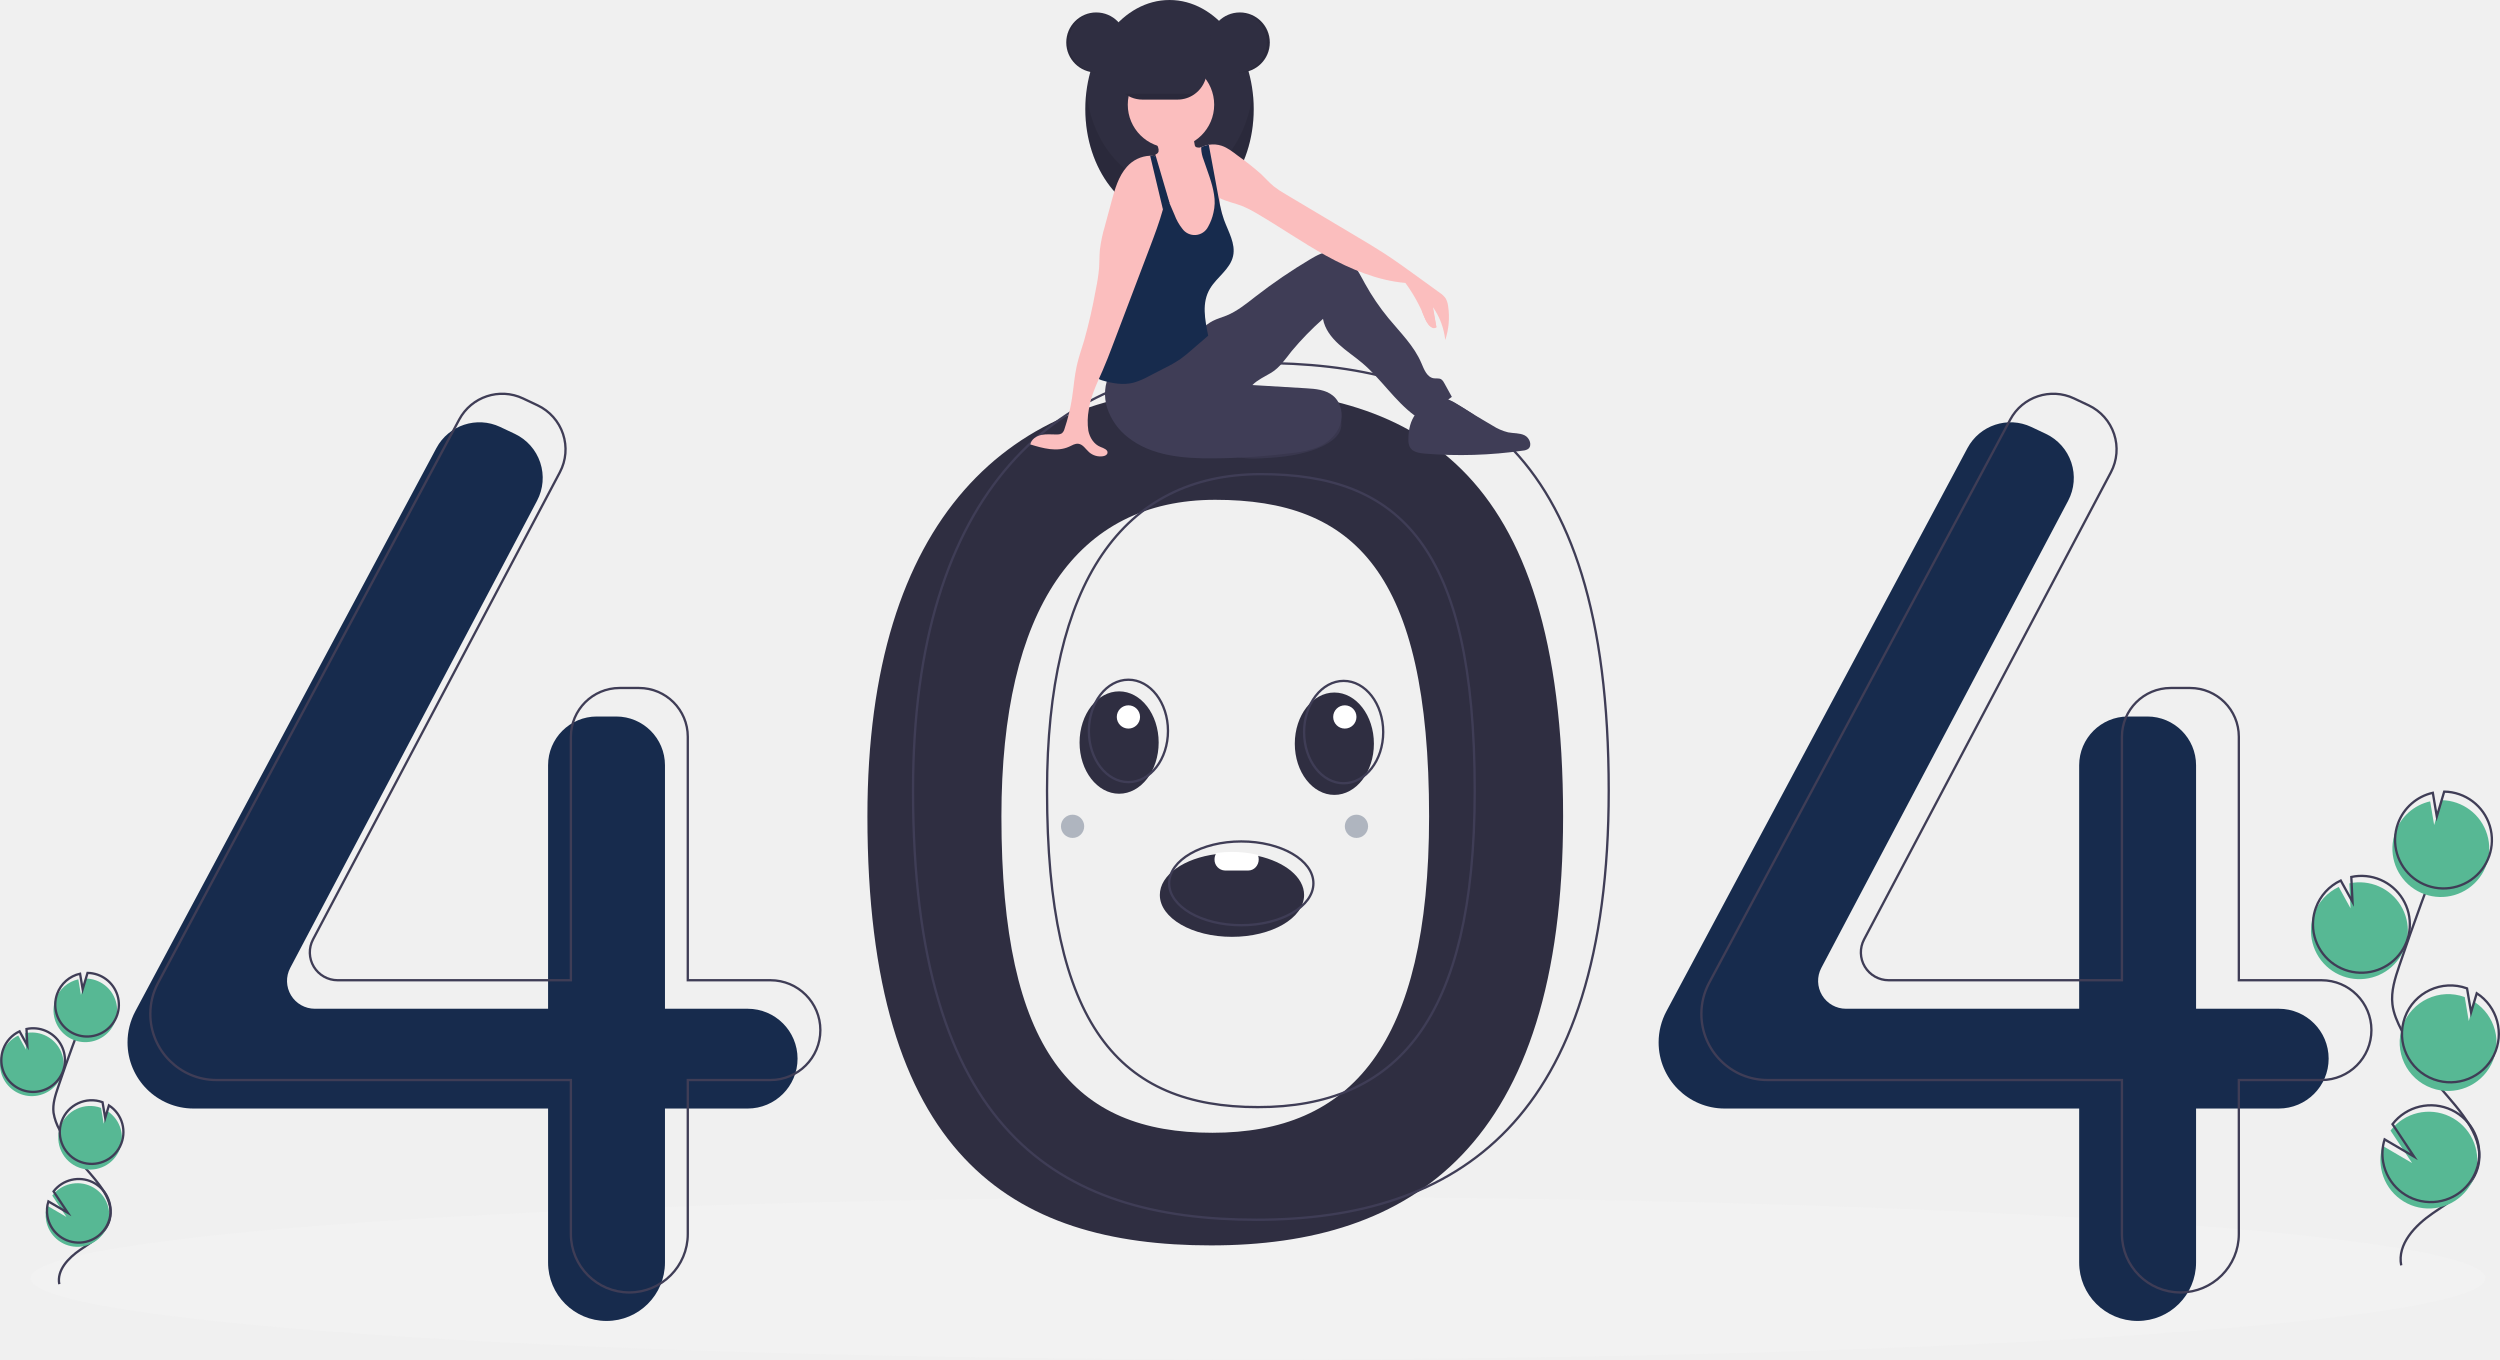
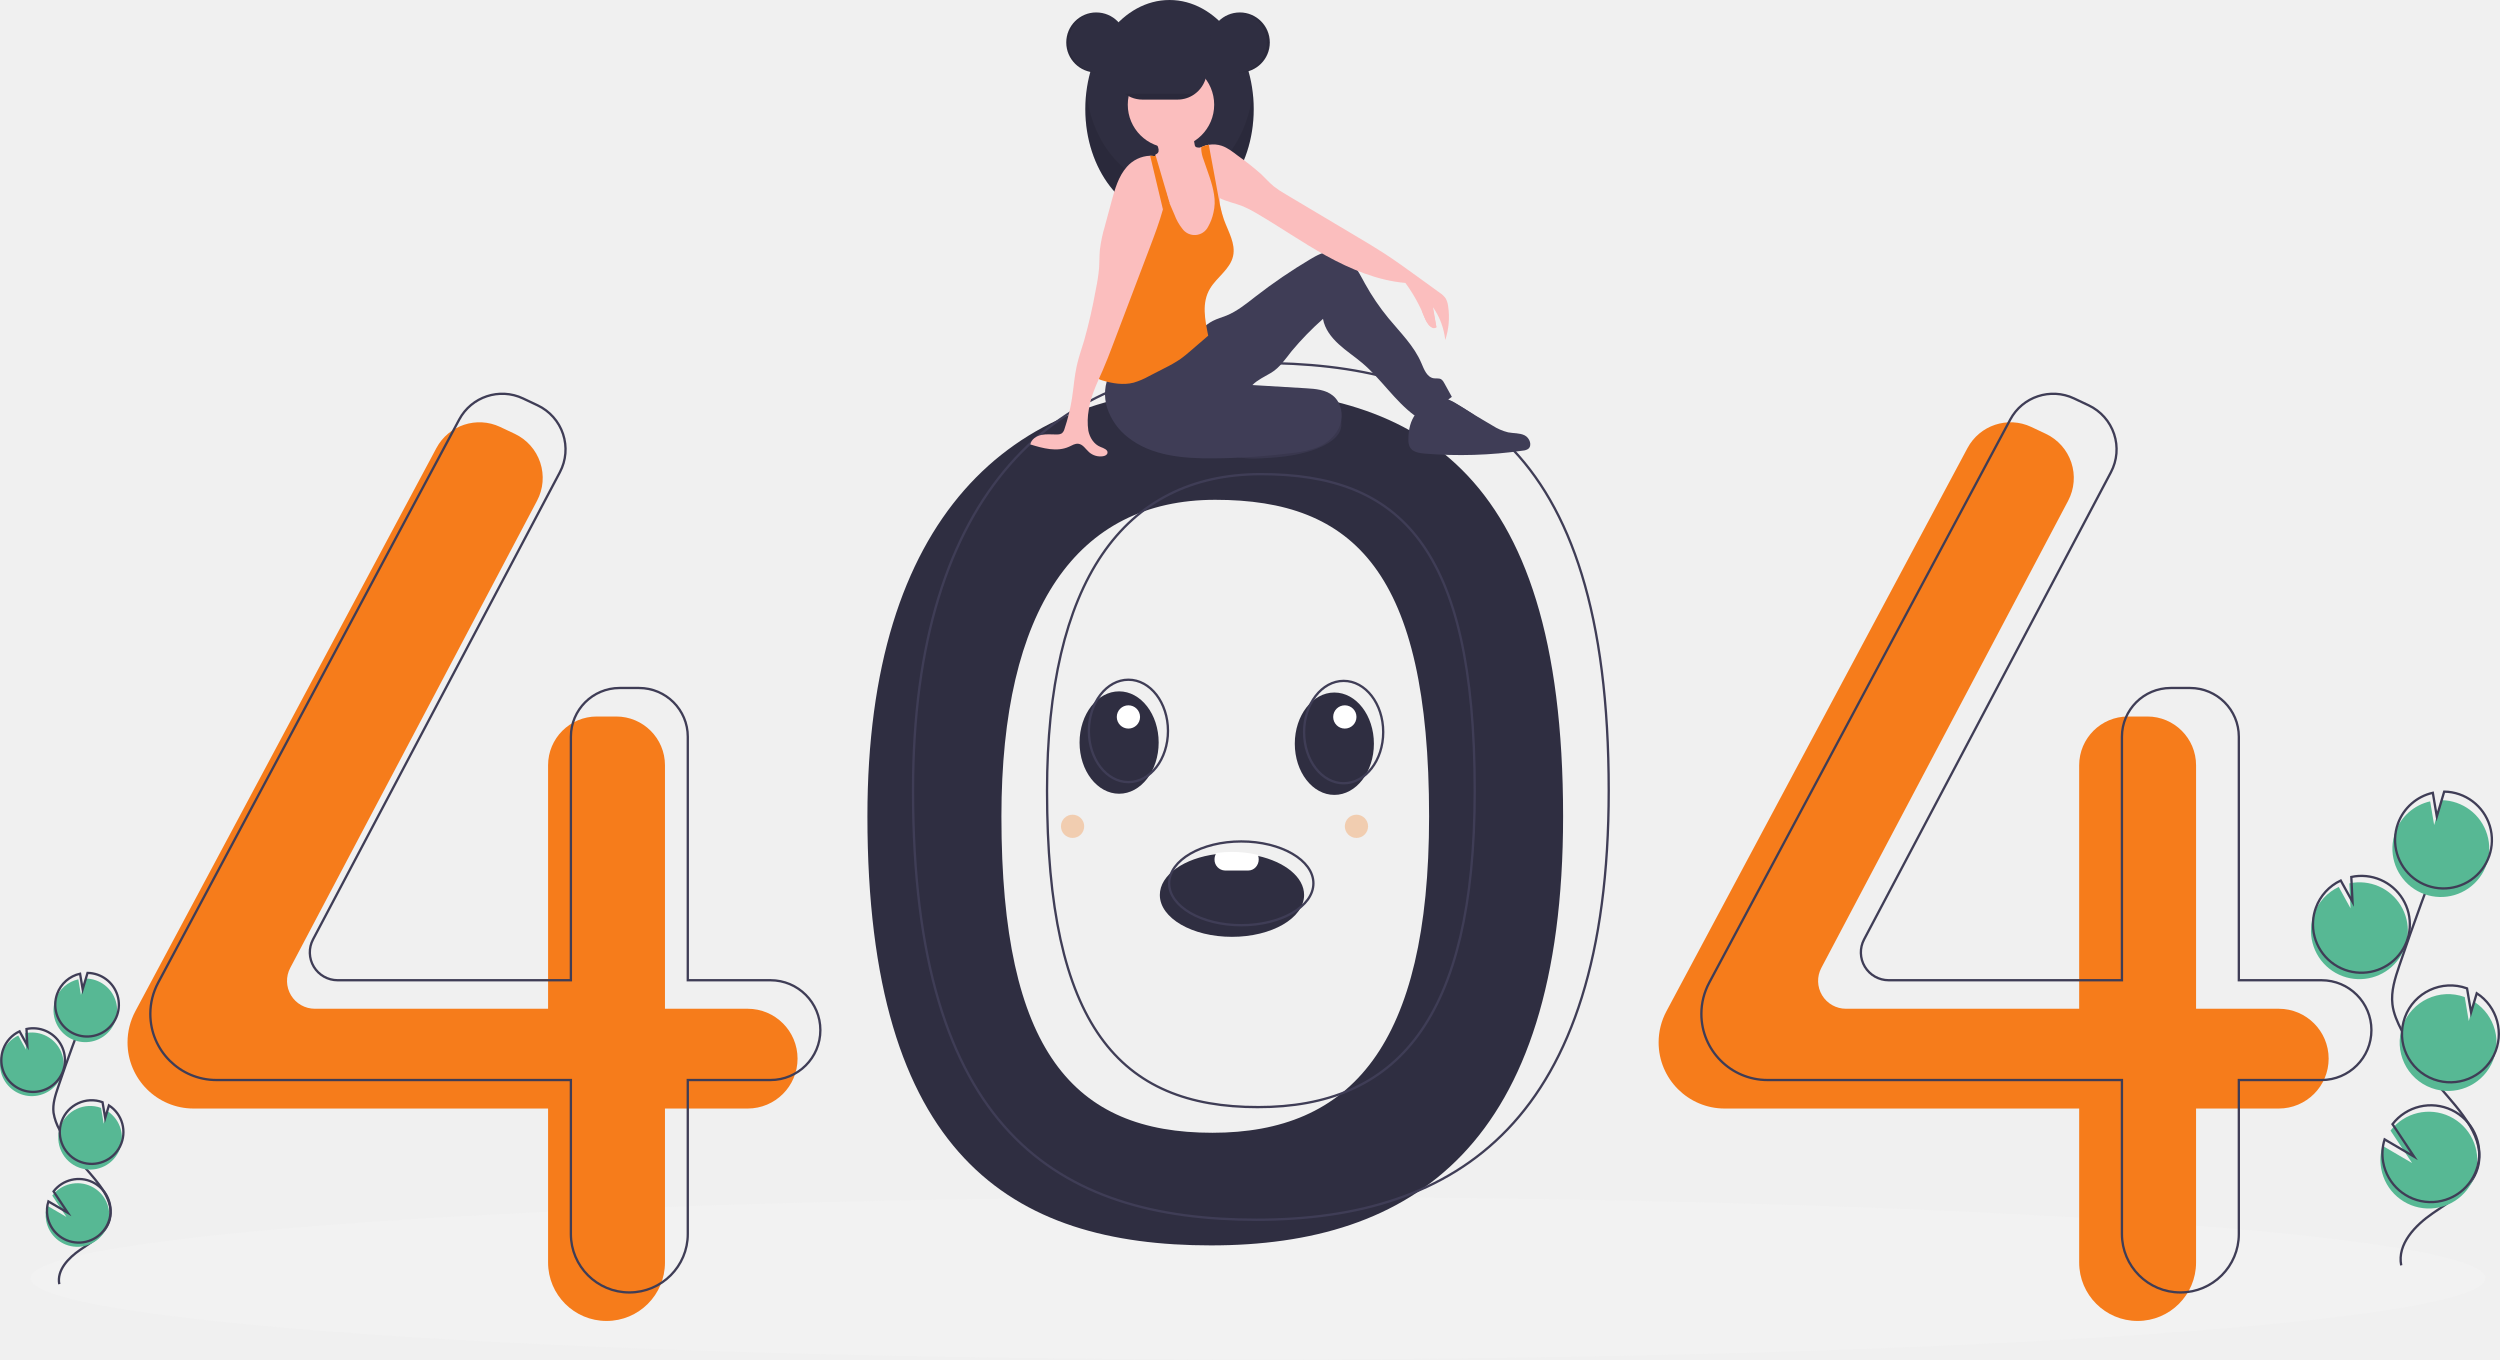
<svg xmlns="http://www.w3.org/2000/svg" id="fd59ce54-f850-4dfc-bc34-dd7d379d600e" data-name="Layer 1" width="1074.392" height="584.231" viewBox="0 0 1074.392 584.231">
  <ellipse cx="540.643" cy="549.309" rx="527.5" ry="34.922" fill="#f2f2f2" />
  <path d="M583.48,324.894c-85.944,0-147.651,55.139-147.651,183.798,0,145.813,61.707,184.411,147.651,184.411s151.327-42.274,151.327-184.411C734.807,356.753,669.424,324.894,583.48,324.894Zm.565,319.808c-59.527,0-90.626-34.923-90.626-135.916,0-89.112,32.372-136.105,91.899-136.105s91.899,30.868,91.899,136.105C677.217,607.234,643.572,644.703,584.045,644.703Z" transform="translate(-63.054 -157.8845)" fill="#2f2e41" />
-   <path d="M384.365,591.401H348.831V486.762A20.956,20.956,0,0,0,327.875,465.806h-8.326a20.956,20.956,0,0,0-20.956,20.956V591.401H198.363a11.963,11.963,0,0,1-10.578-17.552l106.082-200.78A20.956,20.956,0,0,0,284.287,344.33l-6.262-2.957a20.956,20.956,0,0,0-27.429,9.07L121.214,592.475a28.416,28.416,0,0,0-3.356,13.396v0a28.416,28.416,0,0,0,28.416,28.416H298.593v66.167a25.119,25.119,0,0,0,25.119,25.119h0a25.119,25.119,0,0,0,25.119-25.119V634.287h35.534a21.443,21.443,0,0,0,21.443-21.443v0A21.443,21.443,0,0,0,384.365,591.401Z" transform="translate(-63.054 -157.8845)" fill="#172b4d" />
-   <path d="M1042.362,591.401h-35.534V486.762A20.956,20.956,0,0,0,985.872,465.806h-8.326a20.956,20.956,0,0,0-20.956,20.956V591.401H856.359a11.963,11.963,0,0,1-10.578-17.552L951.864,373.069A20.956,20.956,0,0,0,942.284,344.33l-6.262-2.957a20.956,20.956,0,0,0-27.429,9.07L779.211,592.475a28.416,28.416,0,0,0-3.356,13.396v0a28.416,28.416,0,0,0,28.416,28.416H956.589v66.167a25.119,25.119,0,0,0,25.119,25.119h0a25.119,25.119,0,0,0,25.119-25.119V634.287h35.534a21.443,21.443,0,0,0,21.443-21.443v0A21.443,21.443,0,0,0,1042.362,591.401Z" transform="translate(-63.054 -157.8845)" fill="#172b4d" />
+   <path d="M384.365,591.401H348.831V486.762A20.956,20.956,0,0,0,327.875,465.806h-8.326a20.956,20.956,0,0,0-20.956,20.956V591.401H198.363a11.963,11.963,0,0,1-10.578-17.552l106.082-200.78A20.956,20.956,0,0,0,284.287,344.33l-6.262-2.957a20.956,20.956,0,0,0-27.429,9.07L121.214,592.475a28.416,28.416,0,0,0-3.356,13.396v0a28.416,28.416,0,0,0,28.416,28.416H298.593v66.167a25.119,25.119,0,0,0,25.119,25.119h0a25.119,25.119,0,0,0,25.119-25.119V634.287h35.534a21.443,21.443,0,0,0,21.443-21.443v0A21.443,21.443,0,0,0,384.365,591.401Z" transform="translate(-63.054 -157.8845)" fill="#f67c1b" />
+   <path d="M1042.362,591.401h-35.534V486.762A20.956,20.956,0,0,0,985.872,465.806h-8.326a20.956,20.956,0,0,0-20.956,20.956V591.401H856.359a11.963,11.963,0,0,1-10.578-17.552L951.864,373.069A20.956,20.956,0,0,0,942.284,344.33l-6.262-2.957a20.956,20.956,0,0,0-27.429,9.07L779.211,592.475a28.416,28.416,0,0,0-3.356,13.396v0a28.416,28.416,0,0,0,28.416,28.416H956.589v66.167a25.119,25.119,0,0,0,25.119,25.119h0a25.119,25.119,0,0,0,25.119-25.119V634.287h35.534a21.443,21.443,0,0,0,21.443-21.443v0A21.443,21.443,0,0,0,1042.362,591.401Z" transform="translate(-63.054 -157.8845)" fill="#f67c1b" />
  <path d="M394.168,579.148H358.634V474.509a20.956,20.956,0,0,0-20.956-20.956h-8.326a20.956,20.956,0,0,0-20.956,20.956V579.148H208.165a11.963,11.963,0,0,1-10.578-17.552L303.67,360.816a20.956,20.956,0,0,0-9.58-28.739l-6.262-2.957a20.956,20.956,0,0,0-27.429,9.07L131.017,580.222a28.416,28.416,0,0,0-3.356,13.396v0a28.416,28.416,0,0,0,28.416,28.416H308.395v66.167a25.119,25.119,0,0,0,25.119,25.119h0a25.119,25.119,0,0,0,25.119-25.119V622.034h35.534a21.443,21.443,0,0,0,21.443-21.443v0A21.443,21.443,0,0,0,394.168,579.148Z" transform="translate(-63.054 -157.8845)" fill="none" stroke="#3f3d56" stroke-miterlimit="10" />
  <path d="M1060.742,579.148h-35.534V474.509a20.956,20.956,0,0,0-20.956-20.956H995.925a20.956,20.956,0,0,0-20.956,20.956V579.148H874.739a11.963,11.963,0,0,1-10.578-17.552L970.244,360.816a20.956,20.956,0,0,0-9.58-28.739l-6.262-2.957a20.956,20.956,0,0,0-27.429,9.07L797.59,580.222a28.416,28.416,0,0,0-3.356,13.396v0a28.416,28.416,0,0,0,28.416,28.416H974.969v66.167a25.119,25.119,0,0,0,25.119,25.119h0a25.119,25.119,0,0,0,25.119-25.119V622.034h35.534a21.443,21.443,0,0,0,21.443-21.443v0A21.443,21.443,0,0,0,1060.742,579.148Z" transform="translate(-63.054 -157.8845)" fill="none" stroke="#3f3d56" stroke-miterlimit="10" />
  <path d="M603.085,313.866c-85.944,0-147.651,55.139-147.651,183.798,0,145.813,61.707,184.411,147.651,184.411s151.327-42.274,151.327-184.411C754.412,345.725,689.029,313.866,603.085,313.866Zm.565,319.808c-59.527,0-90.626-34.923-90.626-135.916,0-89.112,32.372-136.105,91.899-136.105s91.899,30.868,91.899,136.105C696.822,596.206,663.177,633.675,603.65,633.675Z" transform="translate(-63.054 -157.8845)" fill="none" stroke="#3f3d56" stroke-miterlimit="10" />
  <circle cx="471.141" cy="18.25" r="12.901" fill="#2f2e41" />
  <ellipse cx="502.607" cy="46.885" rx="36.186" ry="46.885" fill="#2f2e41" />
  <path d="M565.661,237.494c-18.128,0-33.141-17.271-35.776-39.805a60.976,60.976,0,0,0-.41,7.08c0,25.894,16.201,46.885,36.186,46.885s36.186-20.991,36.186-46.885a60.976,60.976,0,0,0-.41-7.08C598.803,220.224,583.789,237.494,565.661,237.494Z" transform="translate(-63.054 -157.8845)" opacity="0.1" />
  <path d="M639.296,342.073c-.777,3.193-4.128,5.751-7.839,7.538-7.802,3.757-17.425,4.878-26.76,5.254a45.176,45.176,0,0,1-7.144-.132,20.537,20.537,0,0,1-12.251-5.631,1.681,1.681,0,0,1,.044-2.844c4.969-5.459,13.262-8.806,21.616-11.216,6.334-1.827,17.381-6.561,24.29-5.922C637.944,329.739,640.277,338.041,639.296,342.073Z" transform="translate(-63.054 -157.8845)" fill="#3f3d56" />
  <path d="M639.296,342.073c-.777,3.193-4.128,5.751-7.839,7.538-7.802,3.757-17.425,4.878-26.76,5.254a45.176,45.176,0,0,1-7.144-.132,20.537,20.537,0,0,1-12.251-5.631,1.681,1.681,0,0,1,.044-2.844c4.969-5.459,13.262-8.806,21.616-11.216,6.334-1.827,17.381-6.561,24.29-5.922C637.944,329.739,640.277,338.041,639.296,342.073Z" transform="translate(-63.054 -157.8845)" opacity="0.1" />
  <path d="M540.098,318.206a19.77,19.77,0,0,0-1.199,15.075,26.339,26.339,0,0,0,8.829,12.497c10.095,8.092,23.988,9.205,36.925,9.093a284.649,284.649,0,0,0,33.905-2.324,40.538,40.538,0,0,0,11.001-2.554c4.222-1.827,7.933-5.178,9.436-9.526s.436-9.672-3.134-12.574c-3.137-2.55-7.463-2.9-11.498-3.143l-23.088-1.387c2.281-2.308,5.318-3.614,8.096-5.292,3.685-2.226,6.134-5.965,8.813-9.335a129.001,129.001,0,0,1,13.439-13.817c.751,4.31,3.478,7.85,6.687,10.824s6.908,5.368,10.244,8.2c8.079,6.858,13.896,16.167,22.392,22.5a43.829,43.829,0,0,0,16.049-8.012l-3.302-5.981a3.94,3.94,0,0,0-1.245-1.553c-.935-.575-2.14-.279-3.225-.441-2.901-.435-4.168-3.784-5.306-6.487-3.125-7.422-9.108-13.18-14.218-19.404a98.009,98.009,0,0,1-9.996-14.723c-1.717-3.102-3.288-6.331-5.617-9.003s-5.594-4.773-9.139-4.781c-3.132-.007-6.021,1.584-8.714,3.183a230.477,230.477,0,0,0-23.63,16.099c-3.944,3.062-7.863,6.296-12.489,8.174-1.947.79-4,1.331-5.869,2.292-3.273,1.684-5.757,4.534-8.431,7.064C566.277,311.892,553.219,317.738,540.098,318.206Z" transform="translate(-63.054 -157.8845)" fill="#3f3d56" />
  <path d="M588.374,253.983a23.774,23.774,0,0,1-1.734,8.033,10.045,10.045,0,0,1-5.768,5.573,12.375,12.375,0,0,1-5.623.182,10.882,10.882,0,0,1-4.582-1.561c-2.165-1.488-3.244-4.144-3.637-6.743-.393-2.596-.217-5.249-.469-7.863a42.944,42.944,0,0,0-1.202-6.255c-.17-.683-.343-1.362-.513-2.042-.167-.68-.33-1.359-.481-2.039-.138-.639-.267-1.281-.378-1.926-.091-.544-.173-1.092-.233-1.643a18.423,18.423,0,0,0-.809-4.811,14.607,14.607,0,0,0-1.687-2.854c-.286-.409-.563-.818-.818-1.243a5.89,5.89,0,0,1-.972-3.748,3.286,3.286,0,0,1,.148-.601c.025-.076.053-.151.085-.223A1.802,1.802,0,0,0,560.932,223.07a3.433,3.433,0,0,0-.148-1.778,11.318,11.318,0,0,0-.96-2.288c-.264-.478-1.161-1.34-1.167-1.888-.013-1.101,2.14-1.989,3.011-2.423a16.796,16.796,0,0,1,8.597-1.743c1.904.129,3.968.714,5.019,2.31.944,1.438.818,3.301,1.221,4.972a1.471,1.471,0,0,0,.299.664,1.341,1.341,0,0,0,.739.34,4.549,4.549,0,0,0,1.416.057h.003a2.931,2.931,0,0,0,.371-.054,4.957,4.957,0,0,0,2.033-.878q.585-.156,1.18-.255a.251.251,0,0,0,.047-.009c1.576,4.975,1.781,10.308,3.071,15.374.639,2.52,1.554,5.009,1.683,7.602.009.113.013.23.016.346.019.834-.047,1.674-.013,2.505a6.981,6.981,0,0,0,.126,1.114,15.611,15.611,0,0,0,.525,1.743l.009.028c.06.183.116.368.164.554.035.135.066.267.091.403l.003.009A14.938,14.938,0,0,1,588.374,253.983Z" transform="translate(-63.054 -157.8845)" fill="#fbbebe" />
  <circle cx="503.237" cy="44.997" r="18.565" fill="#fbbebe" />
  <path d="M684.157,304.033a30.445,30.445,0,0,0-5.236-14.103q.722,4.295,1.447,8.587a3.214,3.214,0,0,1-3.367-1.035,10.337,10.337,0,0,1-1.765-3.276,67.466,67.466,0,0,0-8.21-14.736c-11.819-.985-23.502-5.884-33.896-11.595-10.396-5.708-20.126-12.552-30.384-18.502a43.573,43.573,0,0,0-5.544-2.832c-3.21-1.287-6.812-1.954-9.855-3.468-.204-.101-.409-.208-.61-.318a12.578,12.578,0,0,1-1.945-1.306,10.344,10.344,0,0,1-.931-.856,20.351,20.351,0,0,1-3.559-5.953c-1.633-3.612-2.215-7.97-3.845-11.583a11.203,11.203,0,0,1,2.502-1.765h.003c.132-.069.264-.135.4-.198a11.94,11.94,0,0,1,2.004-.733q.585-.156,1.18-.255a.251.251,0,0,0,.047-.009,11.566,11.566,0,0,1,5.491.434c2.587.875,4.767,2.621,6.941,4.273a114.02,114.02,0,0,1,10.148,8.049c1.794,1.718,3.43,3.606,5.359,5.167a42.144,42.144,0,0,0,5.057,3.351q15.656,9.327,31.315,18.65c3.534,2.105,7.07,4.21,10.526,6.438,5.249,3.386,10.308,7.055,15.365,10.721q4.47,3.238,8.936,6.479a9.728,9.728,0,0,1,2.533,2.341,8.472,8.472,0,0,1,1.123,3.433A31.387,31.387,0,0,1,684.157,304.033Z" transform="translate(-63.054 -157.8845)" fill="#fbbebe" />
-   <path d="M592.977,267.944c-1.252,5.617-6.929,9.012-9.896,13.946-3.688,6.123-2.184,13.241-.799,20.255q-3.795,3.271-7.593,6.542c-1.397,1.199-2.794,2.404-4.298,3.464a57.351,57.351,0,0,1-6.86,3.94q-3.361,1.728-6.721,3.458a32.128,32.128,0,0,1-6.58,2.788c-4.415,1.133-9.103.34-13.471-.972a6.088,6.088,0,0,1-1.473-.601,2.394,2.394,0,0,1-.699-.632,3.911,3.911,0,0,1-.444-2.539c.444-7.351,2.24-14.547,4.031-21.69a85.26,85.26,0,0,1,3.848-12.577,85.077,85.077,0,0,1,5.415-10.151,68.368,68.368,0,0,1,7.929-11.514,18.479,18.479,0,0,0,3.675-4.739c1.117-2.549.686-5.472.913-8.247a17.148,17.148,0,0,1,1.633-6.007v-.003a17.093,17.093,0,0,1,1.743-2.882q.458,1.067.916,2.13.302.699.598,1.394.387.897.768,1.787,1.1,2.558,2.196,5.113a21.59,21.59,0,0,0,3.335,5.944,6.499,6.499,0,0,0,11.123-.853,21.261,21.261,0,0,0,2.272-6.013,19.215,19.215,0,0,0,.252-7.835c-.758-5.009-2.889-10.126-4.437-14.78a14.945,14.945,0,0,1-1.079-4.871,3.351,3.351,0,0,1,.057-.56c.009-.047.019-.098.028-.145a11.94,11.94,0,0,1,2.004-.733q.585-.156,1.18-.255,2.044,11.064,4.094,22.127c.032.173.066.346.098.522.195,1.057.393,2.115.614,3.169.198.957.412,1.91.651,2.857l.009.028c.082.321.167.639.255.957l.003.009c.242.868.513,1.731.818,2.58C590.938,257.475,594.164,262.629,592.977,267.944Z" transform="translate(-63.054 -157.8845)" fill="#172b4d" />
+   <path d="M592.977,267.944c-1.252,5.617-6.929,9.012-9.896,13.946-3.688,6.123-2.184,13.241-.799,20.255q-3.795,3.271-7.593,6.542c-1.397,1.199-2.794,2.404-4.298,3.464a57.351,57.351,0,0,1-6.86,3.94q-3.361,1.728-6.721,3.458a32.128,32.128,0,0,1-6.58,2.788c-4.415,1.133-9.103.34-13.471-.972a6.088,6.088,0,0,1-1.473-.601,2.394,2.394,0,0,1-.699-.632,3.911,3.911,0,0,1-.444-2.539c.444-7.351,2.24-14.547,4.031-21.69a85.26,85.26,0,0,1,3.848-12.577,85.077,85.077,0,0,1,5.415-10.151,68.368,68.368,0,0,1,7.929-11.514,18.479,18.479,0,0,0,3.675-4.739c1.117-2.549.686-5.472.913-8.247a17.148,17.148,0,0,1,1.633-6.007v-.003a17.093,17.093,0,0,1,1.743-2.882q.458,1.067.916,2.13.302.699.598,1.394.387.897.768,1.787,1.1,2.558,2.196,5.113a21.59,21.59,0,0,0,3.335,5.944,6.499,6.499,0,0,0,11.123-.853,21.261,21.261,0,0,0,2.272-6.013,19.215,19.215,0,0,0,.252-7.835c-.758-5.009-2.889-10.126-4.437-14.78a14.945,14.945,0,0,1-1.079-4.871,3.351,3.351,0,0,1,.057-.56c.009-.047.019-.098.028-.145a11.94,11.94,0,0,1,2.004-.733q.585-.156,1.18-.255,2.044,11.064,4.094,22.127c.032.173.066.346.098.522.195,1.057.393,2.115.614,3.169.198.957.412,1.91.651,2.857l.009.028c.082.321.167.639.255.957l.003.009c.242.868.513,1.731.818,2.58C590.938,257.475,594.164,262.629,592.977,267.944Z" transform="translate(-63.054 -157.8845)" fill="#f67c1b" />
  <path d="M668.321,346.877a6.583,6.583,0,0,0,.61,3.143c1.162,2.124,3.95,2.606,6.362,2.805a188.377,188.377,0,0,0,42.266-1.288,4.886,4.886,0,0,0,2.151-.668c1.99-1.395.763-4.795-1.41-5.884s-4.751-.826-7.135-1.297a22.479,22.479,0,0,1-6.678-2.896q-7.252-4.167-14.293-8.688c-2.795-1.795-6.093-3.71-9.24-2.646C672.43,332.343,668.265,337.681,668.321,346.877Z" transform="translate(-63.054 -157.8845)" fill="#3f3d56" />
  <path d="M564.437,240.874v.003c-.022.132-.044.261-.072.39-.035.214-.076.431-.116.645-.39,1.998-.868,3.987-1.419,5.963-1.51,5.459-3.534,10.831-5.541,16.123q-8.081,21.287-16.164,42.577c-1.359,3.575-2.716,7.152-4.261,10.654-.516,1.167-1.048,2.344-1.576,3.534-1.894,4.257-3.713,8.653-4.317,13.184a27.45,27.45,0,0,0-.192,9.04c.604,2.97,2.407,5.872,5.23,6.97,1.378.538,3.351,1.259,2.974,2.69-.204.787-1.098,1.171-1.901,1.303a7.312,7.312,0,0,1-5.966-1.718c-1.507-1.337-2.665-3.417-4.67-3.641-1.388-.151-2.665.68-3.936,1.262-5.186,2.369-11.227.711-16.674-.972.428-2.206,2.643-3.66,4.843-4.1,2.199-.444,4.474-.129,6.718-.189a3.51,3.51,0,0,0,2.042-.525,3.705,3.705,0,0,0,1.101-1.882,78.964,78.964,0,0,0,3.213-13.147c.724-4.666,1.026-9.405,2.058-14.015.802-3.597,2.042-7.08,3.106-10.61a224.682,224.682,0,0,0,5.06-22.077,78.02,78.02,0,0,0,1.425-9.368c.179-2.612.094-5.236.346-7.838a60.888,60.888,0,0,1,2.111-9.997q1.444-5.348,2.885-10.689c1.425-5.271,2.955-10.746,6.567-14.843a13.962,13.962,0,0,1,10.028-4.789,9.882,9.882,0,0,1,2.13.23c.116.028.233.057.349.088a8.634,8.634,0,0,1,2.174.9c1.114-.708,1.68-.459,2.42.632a6.973,6.973,0,0,1,.881,3.795A52.424,52.424,0,0,1,564.437,240.874Z" transform="translate(-63.054 -157.8845)" fill="#fbbebe" />
-   <path d="M565.661,245.046l-.047.047-.255.255-2.53,2.527-1.24-5.208-4.251-17.854a9.882,9.882,0,0,1,2.13.23,3.286,3.286,0,0,1,.148-.601l.201.689,1.441,4.902,2.728,9.308.45,1.532v.003Z" transform="translate(-63.054 -157.8845)" fill="#172b4d" />
+   <path d="M565.661,245.046l-.047.047-.255.255-2.53,2.527-1.24-5.208-4.251-17.854a9.882,9.882,0,0,1,2.13.23,3.286,3.286,0,0,1,.148-.601l.201.689,1.441,4.902,2.728,9.308.45,1.532v.003Z" transform="translate(-63.054 -157.8845)" fill="#f67c1b" />
  <path d="M581.715,188.087a12.582,12.582,0,0,1-3.7,8.896,12.314,12.314,0,0,1-1.36,1.176,12.528,12.528,0,0,1-7.536,2.524H554.023a12.59,12.59,0,0,1,0-25.18h15.096A12.629,12.629,0,0,1,581.715,188.087Z" transform="translate(-63.054 -157.8845)" fill="#2f2e41" />
  <circle cx="532.815" cy="18.25" r="12.901" fill="#2f2e41" />
  <path d="M595.554,163.234c-.158,0-.315.006-.472.012a12.898,12.898,0,0,1,0,25.778c.157.006.314.012.472.012a12.901,12.901,0,1,0,0-25.802Z" transform="translate(-63.054 -157.8845)" opacity="0.1" />
  <path d="M534.195,163.234c.158,0,.315.006.472.012a12.898,12.898,0,0,0,0,25.778c-.157.006-.314.012-.472.012a12.901,12.901,0,0,1,0-25.802Z" transform="translate(-63.054 -157.8845)" opacity="0.1" />
  <path d="M576.655,198.159a12.528,12.528,0,0,1-7.536,2.524H554.023a12.528,12.528,0,0,1-7.536-2.524Z" transform="translate(-63.054 -157.8845)" opacity="0.1" />
  <path d="M674.14,291.64s3.252,9.372,6.229,6.876L677.996,286.267Z" transform="translate(-63.054 -157.8845)" fill="#fbbebe" />
  <path d="M1069.918,577.434a20.813,20.813,0,1,0,2.772-39.915l.521,10.712-5.068-9.18a20.734,20.734,0,0,0-10.684,11.723,20.408,20.408,0,0,0-1.197,5.63A20.809,20.809,0,0,0,1069.918,577.434Z" transform="translate(-63.054 -157.8845)" fill="#57b894" />
  <path d="M1094.995,701.678c-1.789-9.11,5.963-17.187,13.621-22.437s16.605-10.408,19.218-19.317c3.755-12.804-7.43-24.53-16.136-34.642a125.3,125.3,0,0,1-16.524-24.557c-1.811-3.533-3.476-7.225-3.952-11.166-.686-5.675,1.137-11.323,2.974-16.737q9.179-27.052,19.628-53.65" transform="translate(-63.054 -157.8845)" fill="none" stroke="#3f3d56" stroke-miterlimit="10" />
  <path d="M1070.775,574.676a20.813,20.813,0,1,0,2.772-39.915l.521,10.712-5.068-9.18a20.734,20.734,0,0,0-10.684,11.723,20.408,20.408,0,0,0-1.197,5.63A20.809,20.809,0,0,0,1070.775,574.676Z" transform="translate(-63.054 -157.8845)" fill="none" stroke="#3f3d56" stroke-miterlimit="10" />
  <path d="M1092.451,515.473a20.788,20.788,0,0,1,14.98-13.198l1.714,10.184,3.177-10.696a20.81,20.81,0,1,1-19.871,13.71Z" transform="translate(-63.054 -157.8845)" fill="#57b894" />
  <path d="M1093.594,511.795a20.788,20.788,0,0,1,14.98-13.198l1.714,10.184,3.177-10.696a20.81,20.81,0,1,1-19.871,13.71Z" transform="translate(-63.054 -157.8845)" fill="none" stroke="#3f3d56" stroke-miterlimit="10" />
  <path d="M1108.045,625.489a20.81,20.81,0,0,0,18.419-37.023l-2.441,8.219-1.731-10.304a.362.362,0,0,0-.053-.02,20.811,20.811,0,1,0-14.194,39.127Z" transform="translate(-63.054 -157.8845)" fill="#57b894" />
  <path d="M1109.035,621.764a20.81,20.81,0,0,0,18.419-37.023l-2.441,8.219-1.731-10.304a.362.362,0,0,0-.053-.02,20.811,20.811,0,1,0-14.194,39.127Z" transform="translate(-63.054 -157.8845)" fill="none" stroke="#3f3d56" stroke-miterlimit="10" />
  <path d="M1086.378,660.051a20.801,20.801,0,1,0,4.011-16.297l9.273,13.957-12.67-7.408A20.616,20.616,0,0,0,1086.378,660.051Z" transform="translate(-63.054 -157.8845)" fill="#57b894" />
  <path d="M1087.235,657.294a20.801,20.801,0,1,0,4.011-16.297l9.273,13.957-12.67-7.408A20.616,20.616,0,0,0,1087.235,657.294Z" transform="translate(-63.054 -157.8845)" fill="none" stroke="#3f3d56" stroke-miterlimit="10" />
  <path d="M72.061,628.133a13.674,13.674,0,1,0,1.821-26.225l.342,7.038-3.33-6.032a13.623,13.623,0,0,0-7.019,7.702,13.409,13.409,0,0,0-.787,3.699A13.672,13.672,0,0,0,72.061,628.133Z" transform="translate(-63.054 -157.8845)" fill="#57b894" />
  <path d="M88.538,709.763c-1.175-5.986,3.918-11.292,8.949-14.741s10.91-6.838,12.626-12.692c2.467-8.412-4.882-16.117-10.601-22.76A82.324,82.324,0,0,1,88.656,643.436a22.21,22.21,0,0,1-2.597-7.336c-.451-3.729.747-7.439,1.954-10.996q6.031-17.773,12.896-35.249" transform="translate(-63.054 -157.8845)" fill="none" stroke="#3f3d56" stroke-miterlimit="10" />
  <path d="M72.625,626.321a13.674,13.674,0,1,0,1.821-26.225l.342,7.038L71.458,601.103a13.623,13.623,0,0,0-7.019,7.702,13.409,13.409,0,0,0-.787,3.699A13.672,13.672,0,0,0,72.625,626.321Z" transform="translate(-63.054 -157.8845)" fill="none" stroke="#3f3d56" stroke-miterlimit="10" />
  <path d="M86.866,587.423a13.658,13.658,0,0,1,9.842-8.671l1.126,6.691,2.087-7.027a13.673,13.673,0,1,1-13.055,9.007Z" transform="translate(-63.054 -157.8845)" fill="#57b894" />
  <path d="M87.617,585.007a13.658,13.658,0,0,1,9.842-8.671l1.126,6.691L100.673,576a13.673,13.673,0,1,1-13.055,9.007Z" transform="translate(-63.054 -157.8845)" fill="none" stroke="#3f3d56" stroke-miterlimit="10" />
  <path d="M97.112,659.706a13.673,13.673,0,0,0,12.102-24.325l-1.604,5.4-1.137-6.77a.238.238,0,0,0-.035-.013,13.673,13.673,0,1,0-9.326,25.707Z" transform="translate(-63.054 -157.8845)" fill="#57b894" />
  <path d="M97.762,657.259a13.673,13.673,0,0,0,12.102-24.325l-1.604,5.4-1.137-6.77a.238.238,0,0,0-.035-.013,13.673,13.673,0,1,0-9.326,25.707Z" transform="translate(-63.054 -157.8845)" fill="none" stroke="#3f3d56" stroke-miterlimit="10" />
  <path d="M82.876,682.414a13.667,13.667,0,1,0,2.635-10.708l6.092,9.17-8.324-4.867A13.545,13.545,0,0,0,82.876,682.414Z" transform="translate(-63.054 -157.8845)" fill="#57b894" />
  <path d="M83.439,680.602a13.667,13.667,0,1,0,2.635-10.708l6.092,9.17-8.324-4.867A13.545,13.545,0,0,0,83.439,680.602Z" transform="translate(-63.054 -157.8845)" fill="none" stroke="#3f3d56" stroke-miterlimit="10" />
  <ellipse cx="480.946" cy="319.115" rx="17" ry="22" fill="#2f2e41" />
  <ellipse cx="573.446" cy="319.615" rx="17" ry="22" fill="#2f2e41" />
  <path d="M623.5,542.5c0,9.94-13.88,18-31,18s-31-8.06-31-18c0-8.61,10.41-15.81,24.32-17.57a50.104,50.104,0,0,1,6.68-.43,50.699,50.699,0,0,1,11.13,1.2C615.25,528.29,623.5,534.84,623.5,542.5Z" transform="translate(-63.054 -157.8845)" fill="#2f2e41" />
  <ellipse cx="484.946" cy="314.115" rx="17" ry="22" fill="none" stroke="#3f3d56" stroke-miterlimit="10" />
  <ellipse cx="577.446" cy="314.615" rx="17" ry="22" fill="none" stroke="#3f3d56" stroke-miterlimit="10" />
  <ellipse cx="533.446" cy="379.615" rx="31" ry="18" fill="none" stroke="#3f3d56" stroke-miterlimit="10" />
  <path d="M604,527.2a4.937,4.937,0,0,1-1.32,3.392A4.339,4.339,0,0,1,599.5,532h-10a4.664,4.664,0,0,1-4.5-4.8,4.905,4.905,0,0,1,.82-2.741A47.02,47.02,0,0,1,592.5,524a47.665,47.665,0,0,1,11.13,1.28A5.067,5.067,0,0,1,604,527.2Z" transform="translate(-63.054 -157.8845)" fill="#fff" />
  <circle cx="484.946" cy="308.115" r="5" fill="#fff" />
  <circle cx="577.946" cy="308.115" r="5" fill="#fff" />
-   <circle cx="582.946" cy="355.115" r="5" fill="#172b4d" opacity="0.3" />
-   <circle cx="460.946" cy="355.115" r="5" fill="#172b4d" opacity="0.3" />
+   <circle cx="582.946" cy="355.115" r="5" fill="#f67c1b" opacity="0.3" />
+   <circle cx="460.946" cy="355.115" r="5" fill="#f67c1b" opacity="0.3" />
</svg>
